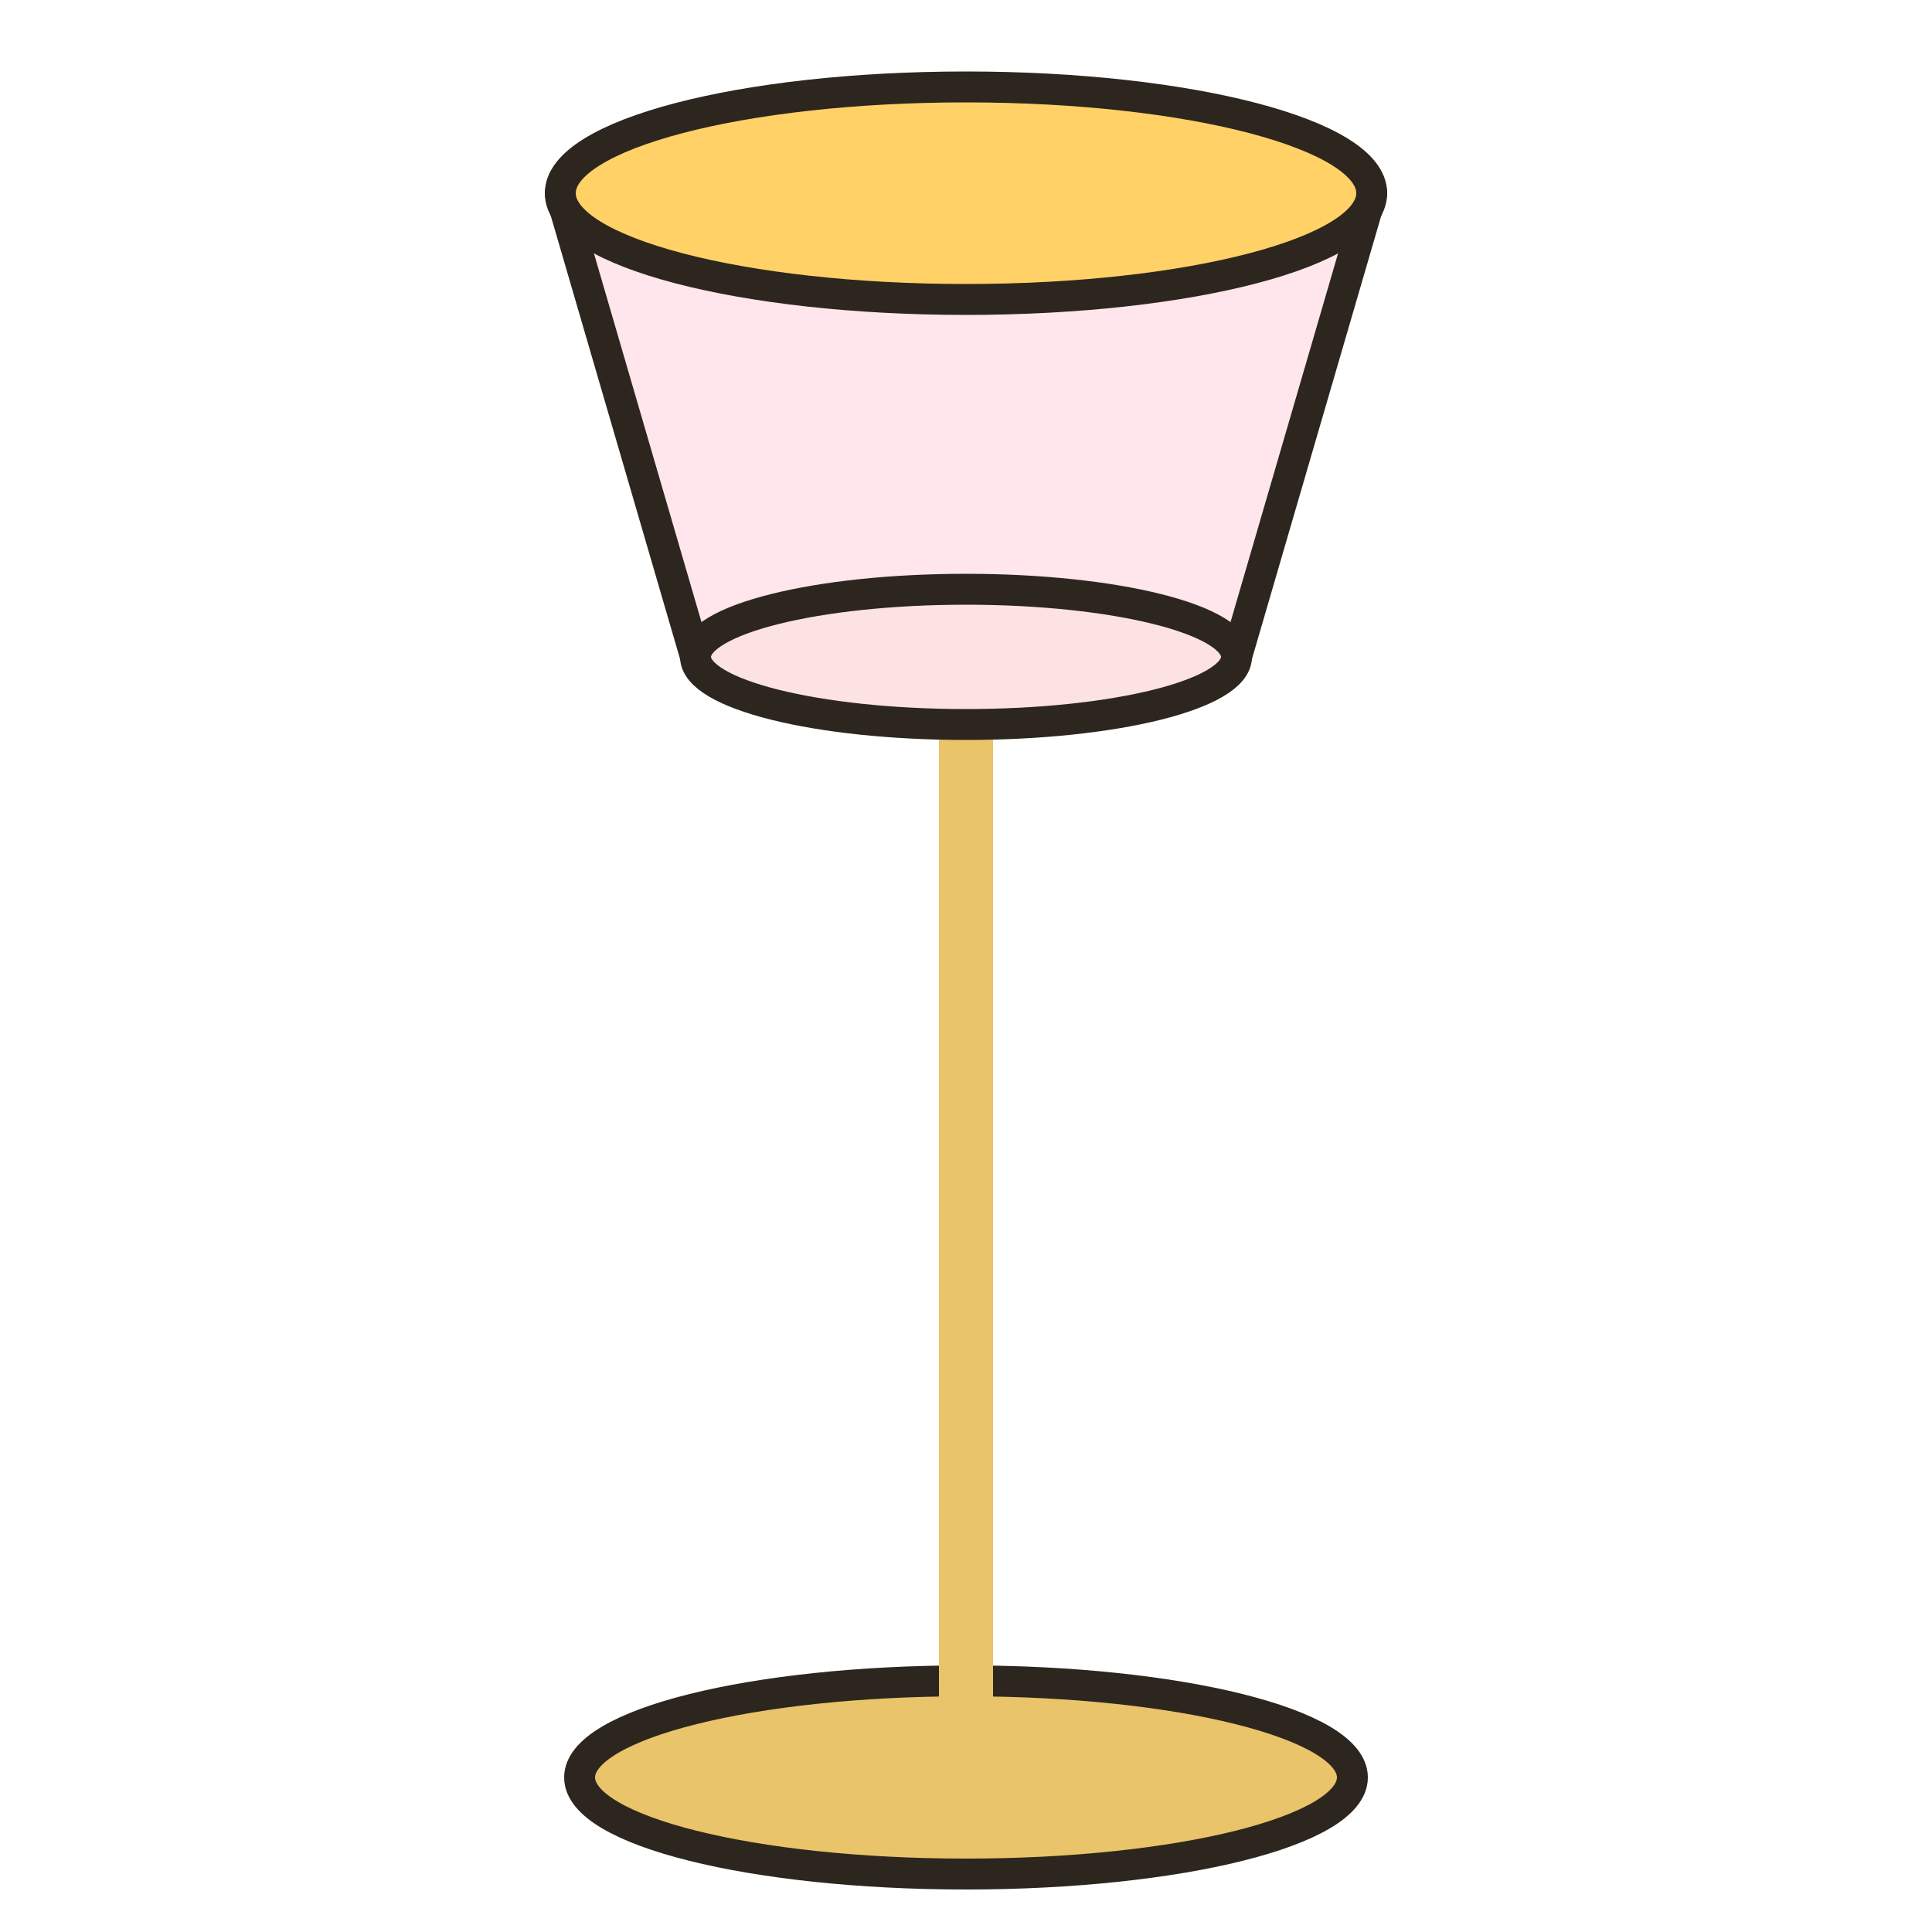
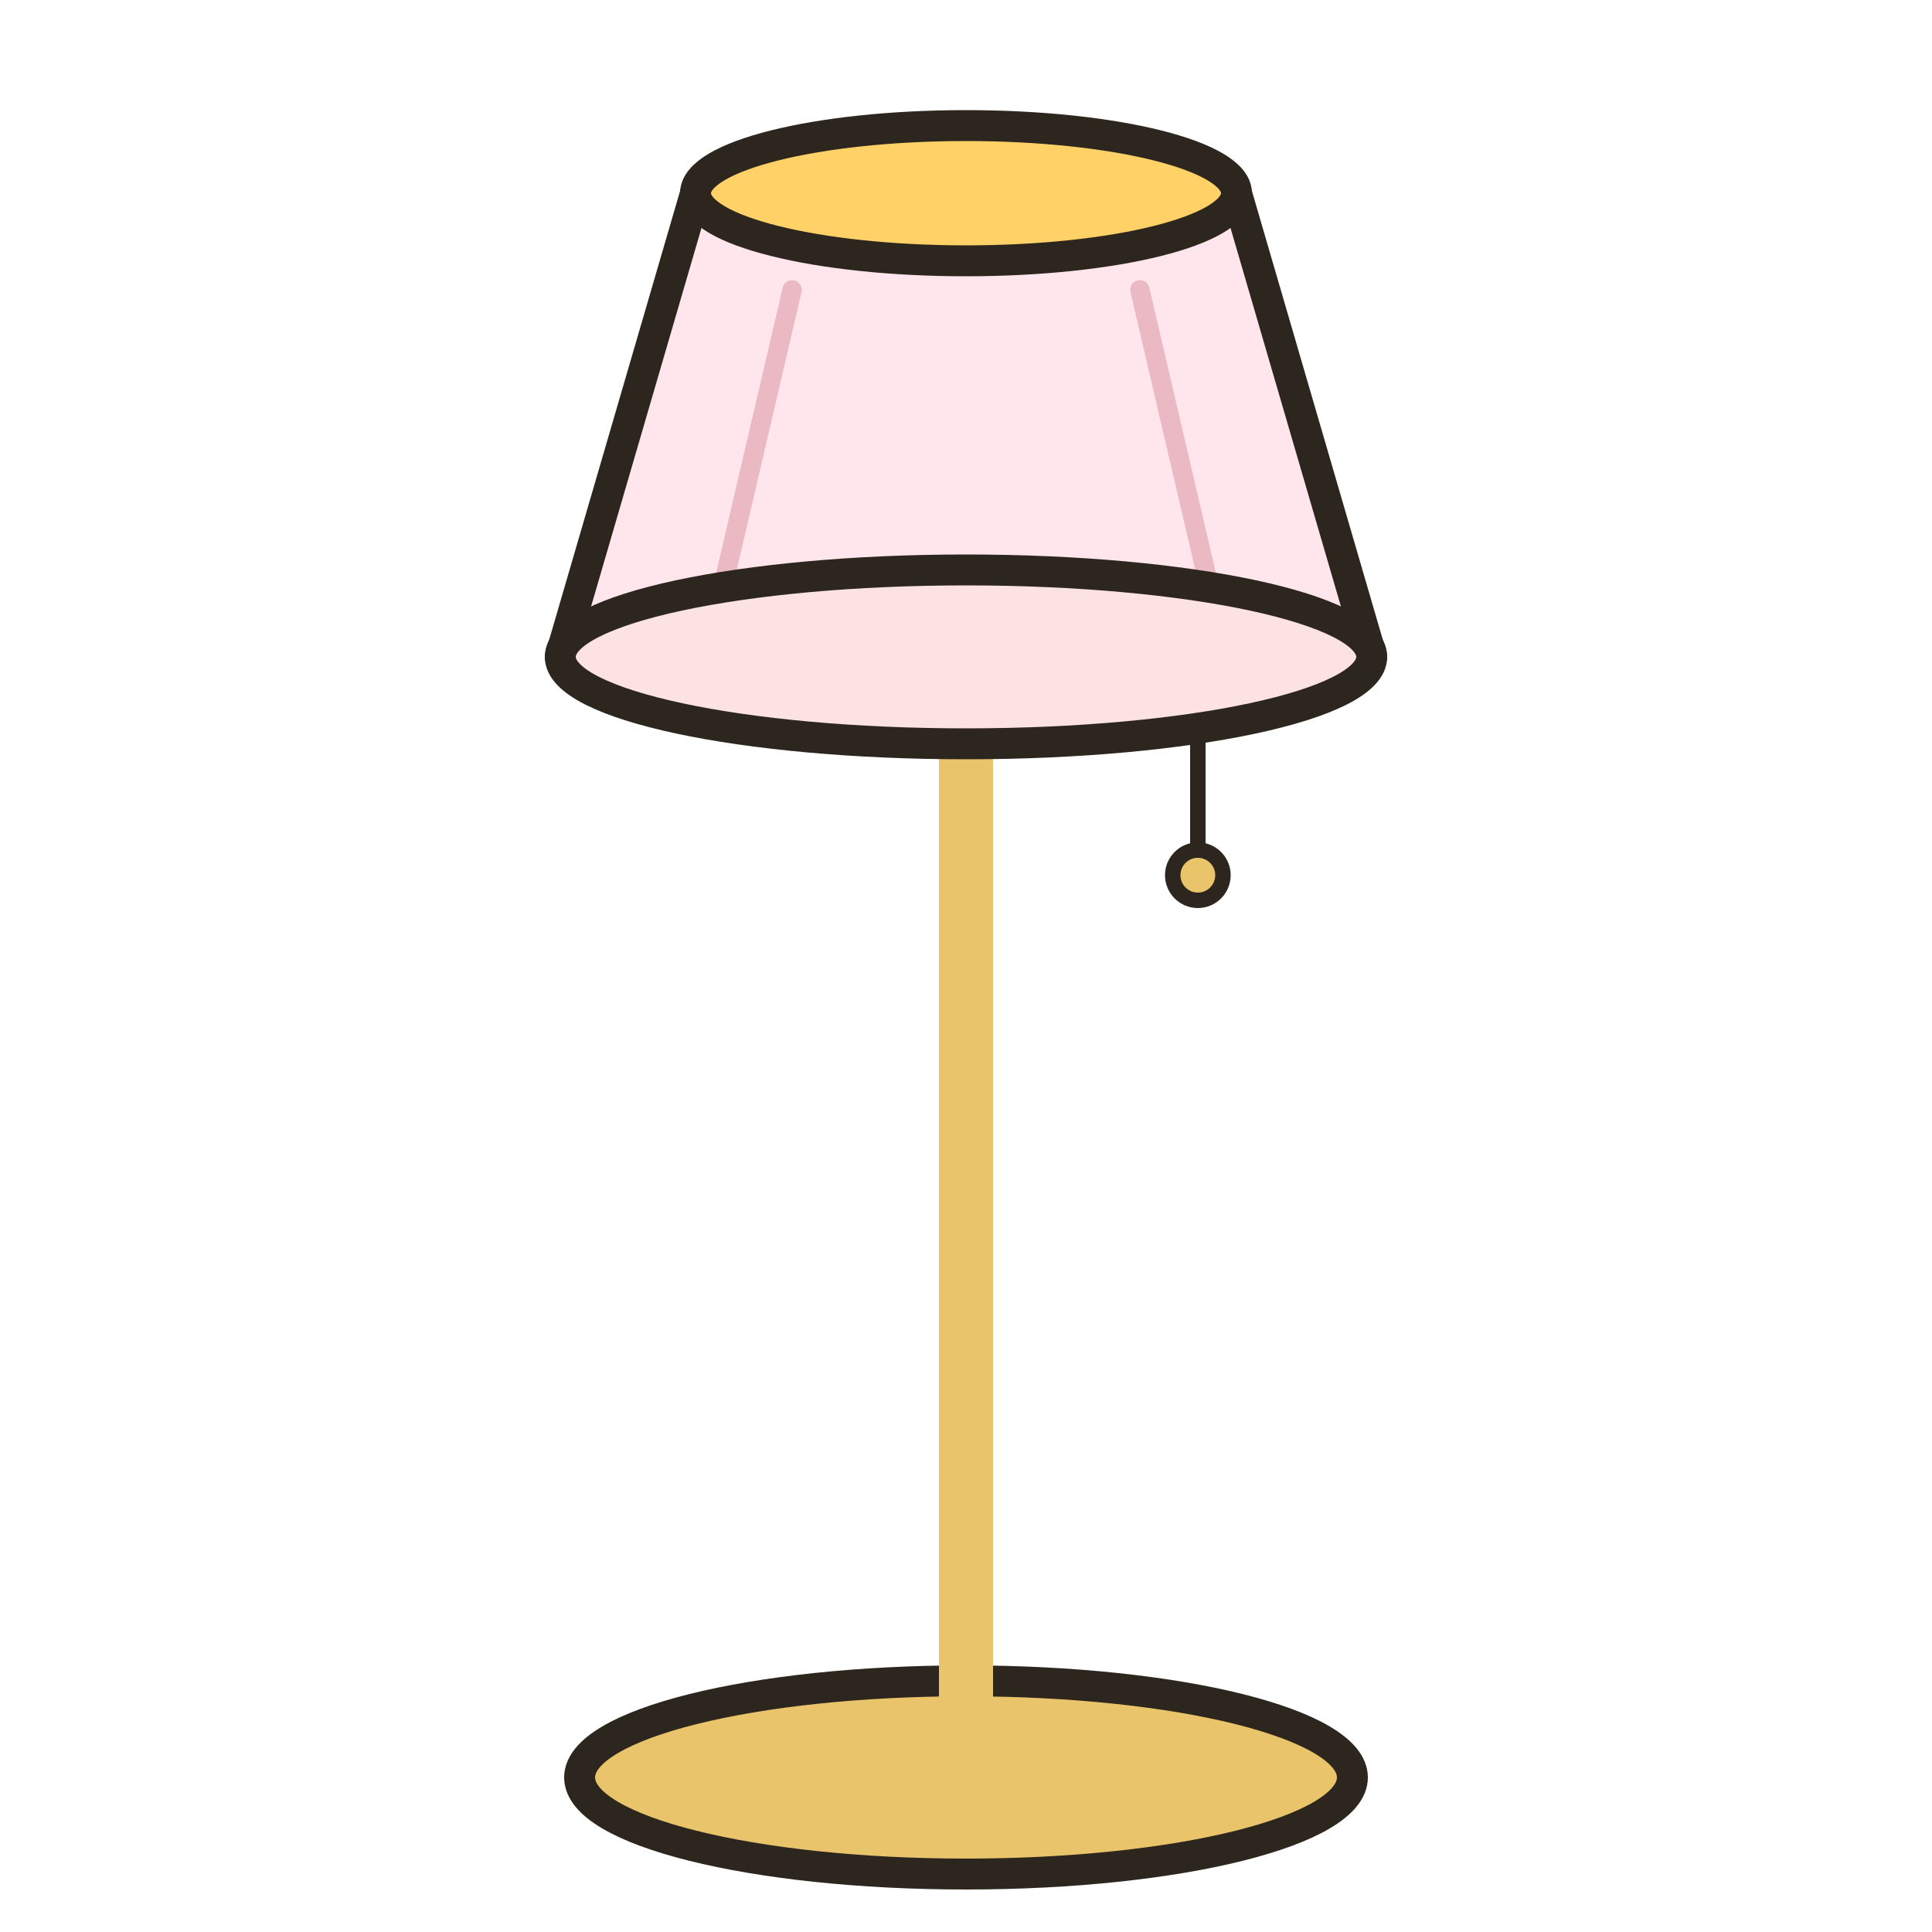
<svg xmlns="http://www.w3.org/2000/svg" viewBox="0 0 1000 1000" data-asset-id="prop_lamp">
  <g id="prop" stroke="#2d261e" stroke-width="16" stroke-linejoin="round" stroke-linecap="round">
    <ellipse cx="500" cy="920" rx="200" ry="50" fill="#e9c46a" />
    <line x1="500" y1="340" x2="500" y2="920" stroke="#e9c46a" stroke-width="28" />
-     <polygon points="360,340 640,340 710,100 290,100" fill="#ffe5ec" />
-     <ellipse cx="500" cy="100" rx="210" ry="55" fill="#ffd166" />
-     <ellipse cx="500" cy="340" rx="140" ry="35" fill="#fde2e4" />
+     <polygon points="290,340 710,340 640,100 360,100" fill="#ffe5ec" />
+     <ellipse cx="500" cy="100" rx="140" ry="35" fill="#ffd166" />
+     <path d="M410 150 L375 300 M590 150 L625 300" fill="none" stroke="#eab9c4" stroke-width="10" />
+     <path d="M620 355 V445" fill="none" stroke-width="8" />
+     <circle cx="620" cy="453" r="13" fill="#e9c46a" stroke-width="8" />
+     <ellipse cx="500" cy="340" rx="210" ry="45" fill="#fde2e4" />
  </g>
</svg>
